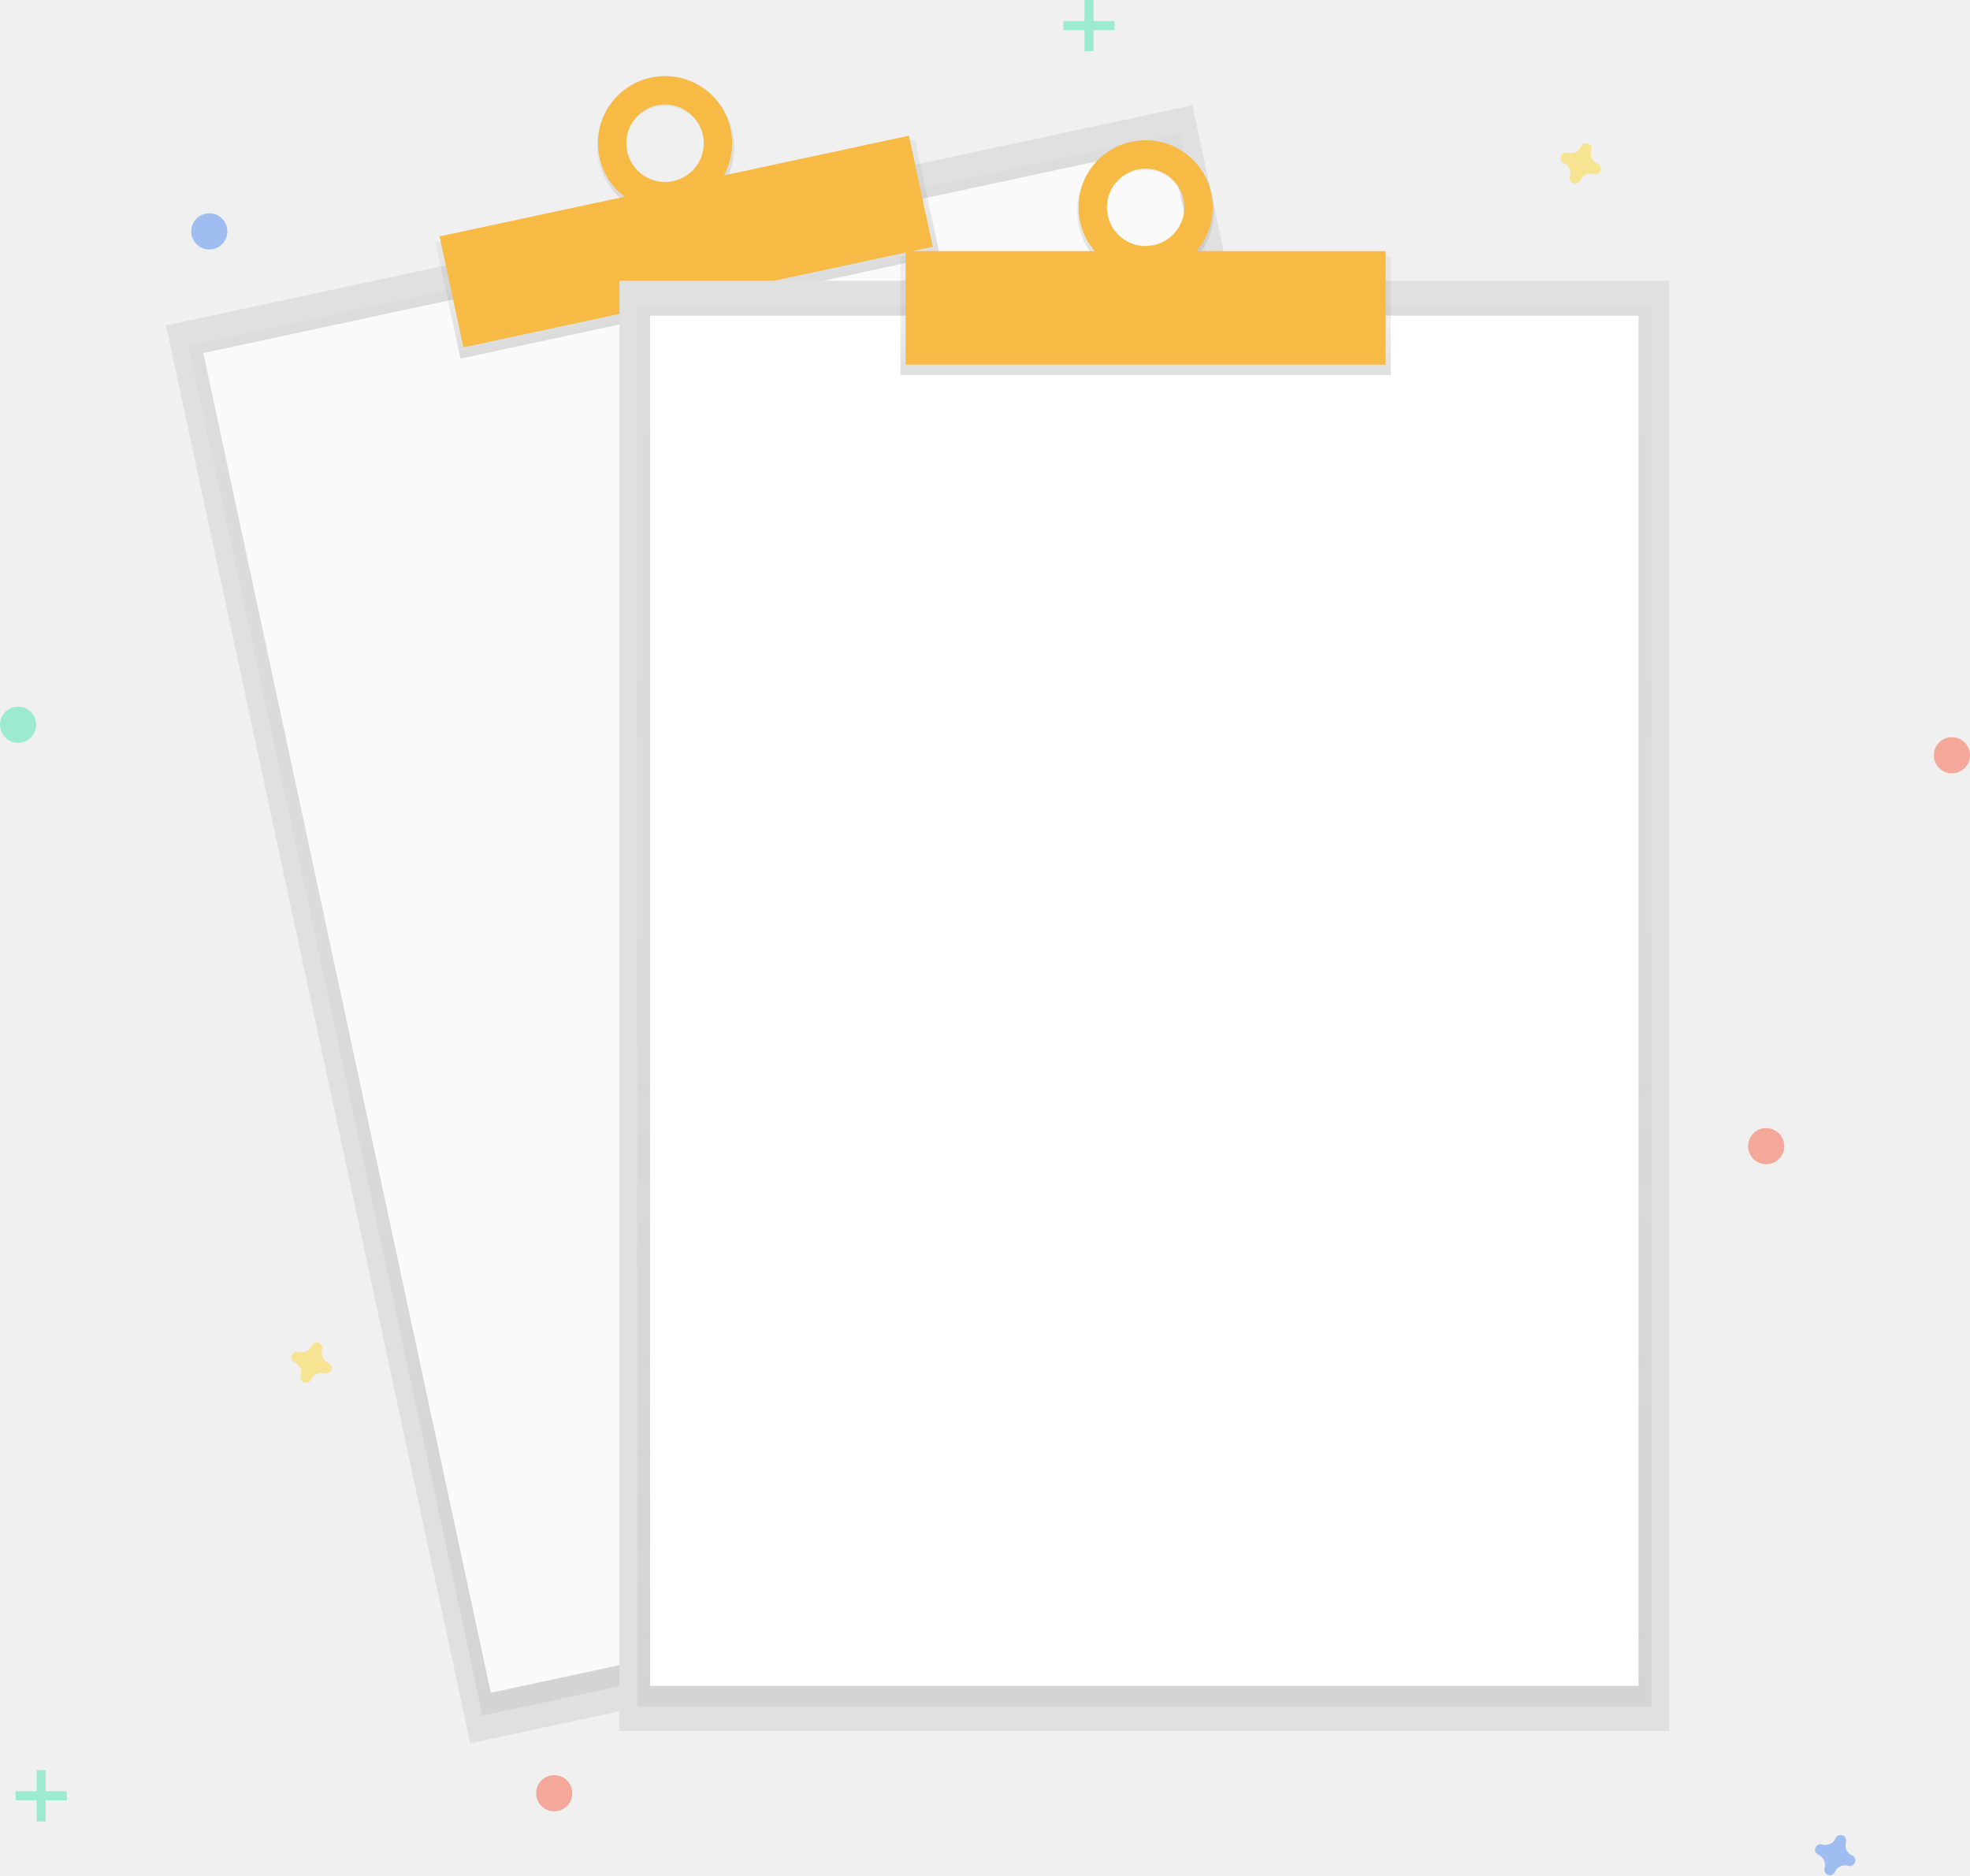
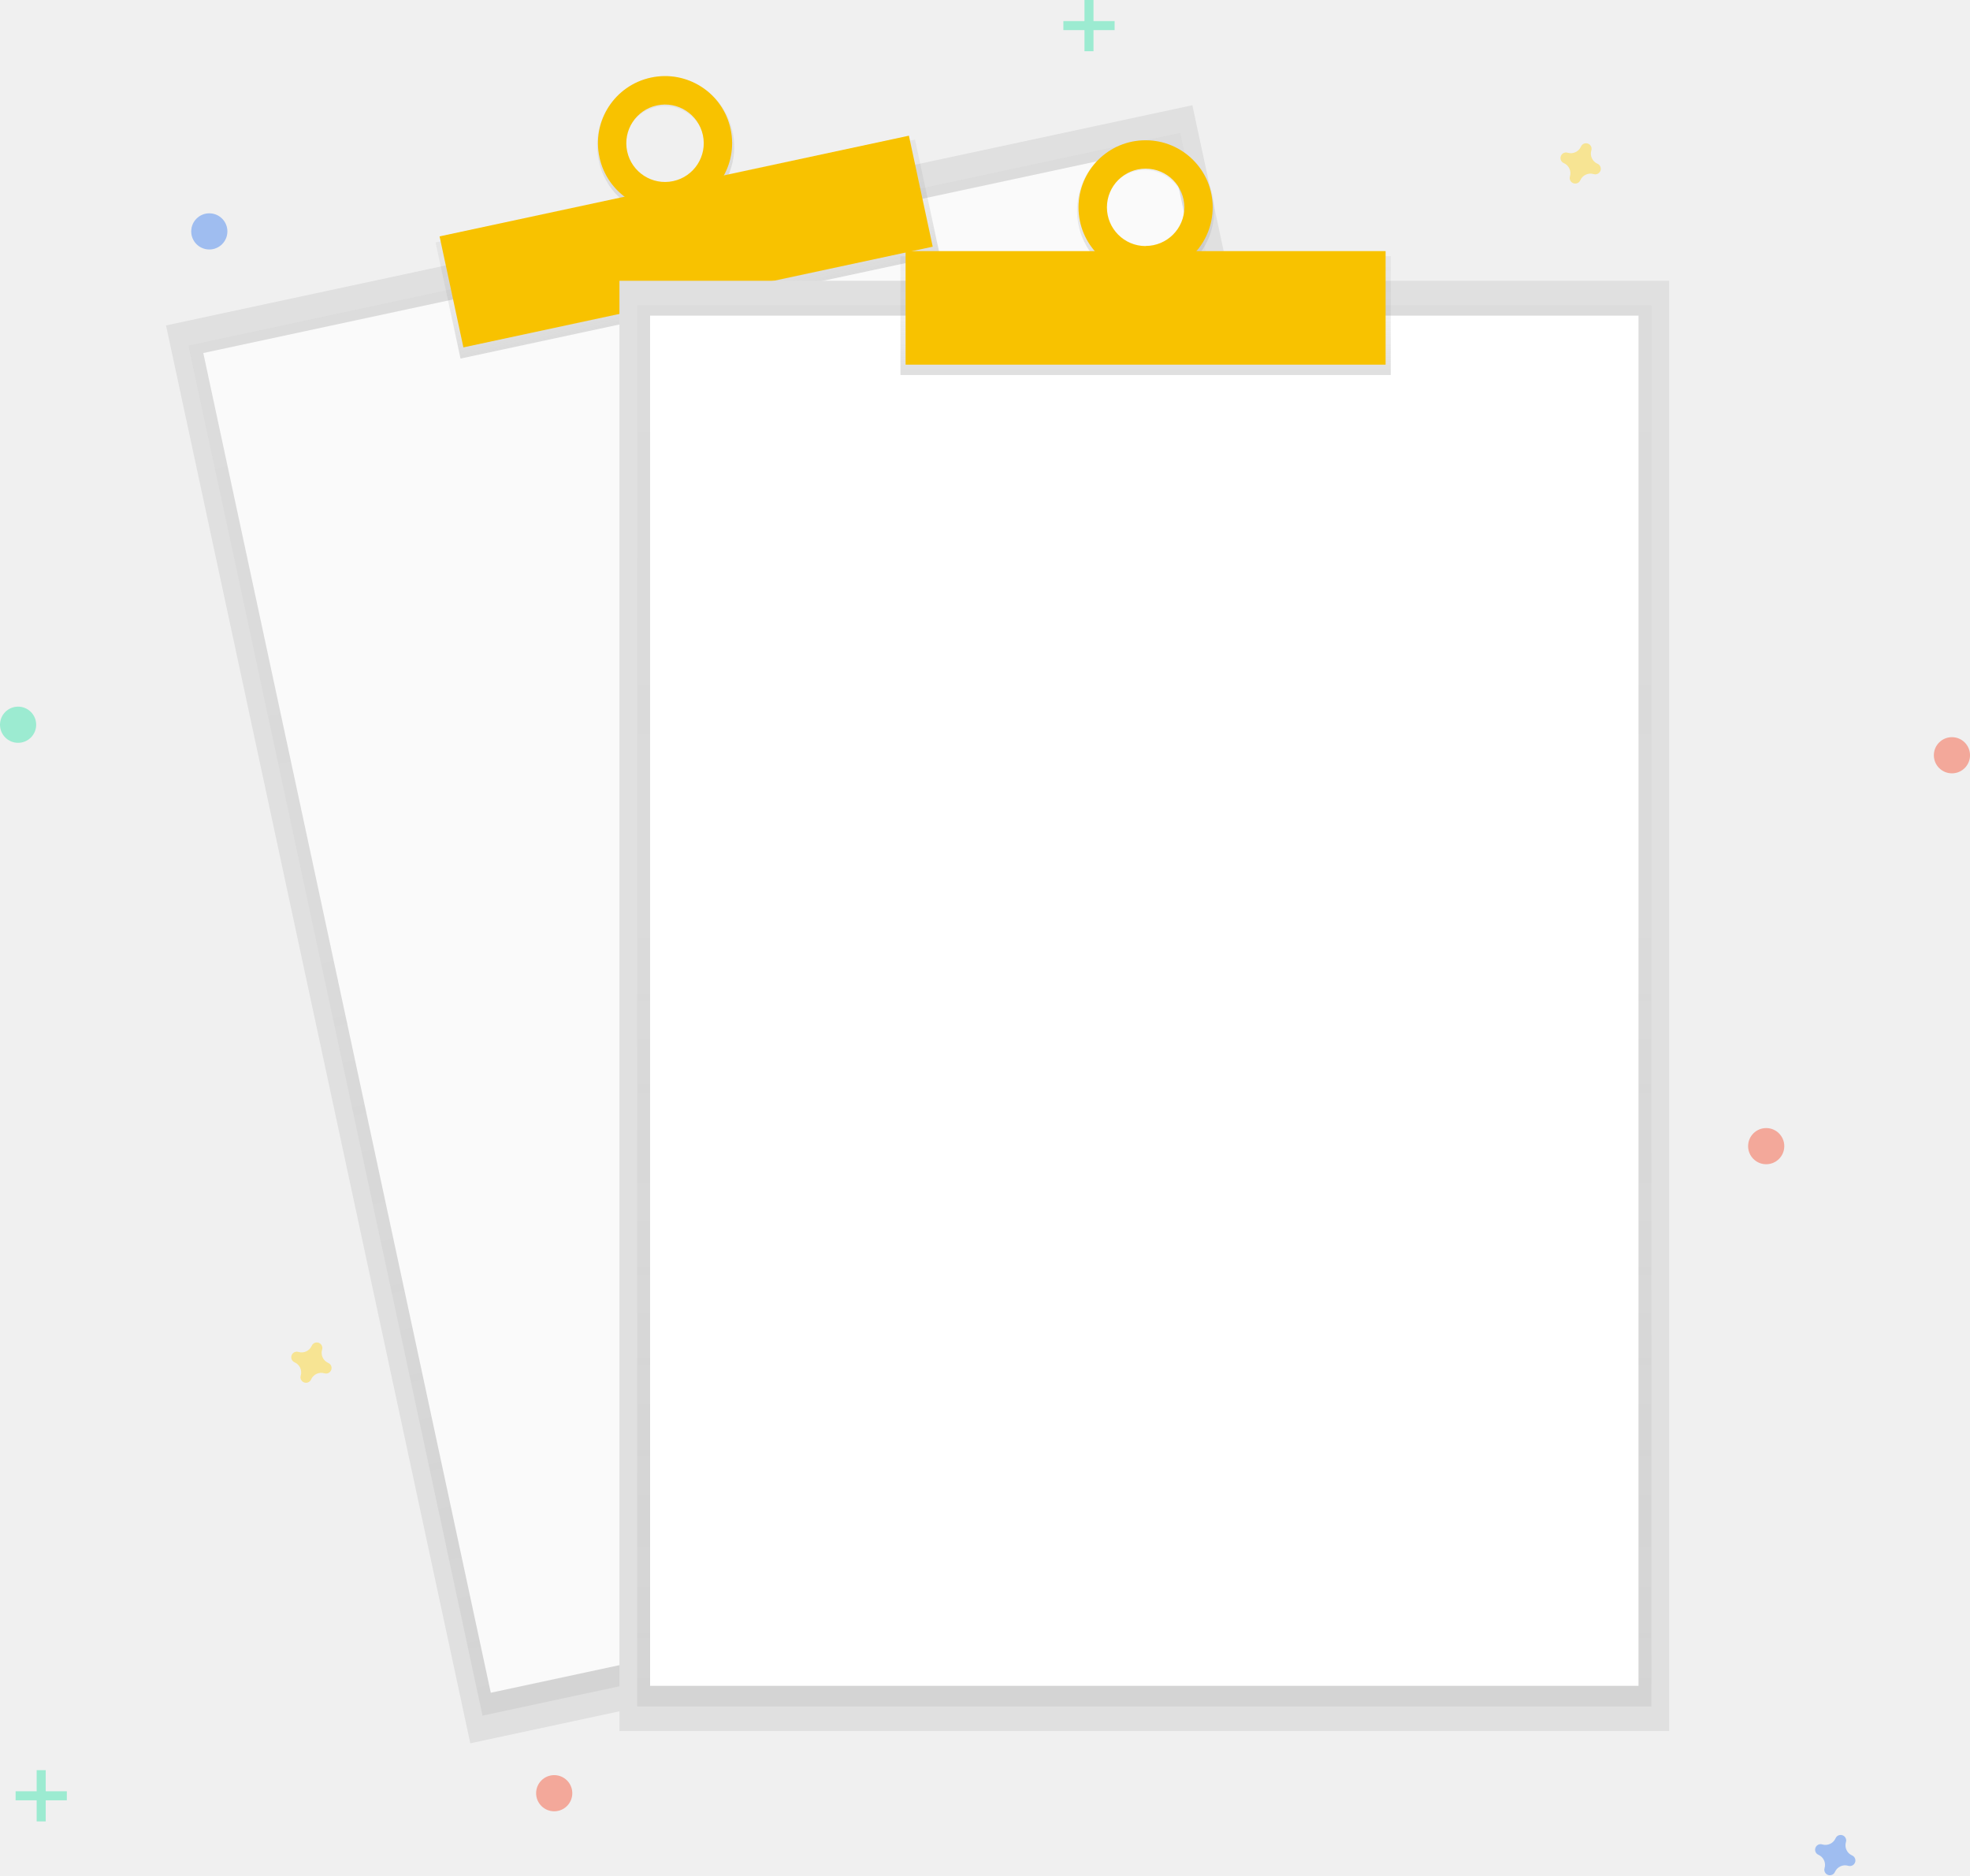
<svg xmlns="http://www.w3.org/2000/svg" xmlns:xlink="http://www.w3.org/1999/xlink" id="f20e0c25-d928-42cc-98d1-13cc230663ea" data-name="Layer 1" width="820.16" height="780.81" viewBox="0 0 820.16 780.81">
  <defs>
    <linearGradient id="07332201-7176-49c2-9908-6dc4a39c4716" x1="539.63" y1="734.6" x2="539.63" y2="151.19" gradientTransform="translate(-3.62 1.57)" gradientUnits="userSpaceOnUse">
      <stop offset="0" stop-color="gray" stop-opacity="0.25" />
      <stop offset="0.54" stop-color="gray" stop-opacity="0.12" />
      <stop offset="1" stop-color="gray" stop-opacity="0.1" />
    </linearGradient>
    <linearGradient id="0ee1ab3f-7ba2-4205-9d4a-9606ad702253" x1="540.17" y1="180.2" x2="540.17" y2="130.75" gradientTransform="translate(-63.92 7.85)" xlink:href="#07332201-7176-49c2-9908-6dc4a39c4716" />
    <linearGradient id="abca9755-bed1-4a97-b027-7f02ee3ffa09" x1="540.17" y1="140.86" x2="540.17" y2="82.43" gradientTransform="translate(-84.51 124.6) rotate(-12.11)" xlink:href="#07332201-7176-49c2-9908-6dc4a39c4716" />
    <linearGradient id="2632d424-e666-4ee4-9508-a494957e14ab" x1="476.4" y1="710.53" x2="476.4" y2="127.12" gradientTransform="matrix(1, 0, 0, 1, 0, 0)" xlink:href="#07332201-7176-49c2-9908-6dc4a39c4716" />
    <linearGradient id="97571ef7-1c83-4e06-b701-c2e47e77dca3" x1="476.94" y1="156.13" x2="476.94" y2="106.68" gradientTransform="matrix(1, 0, 0, 1, 0, 0)" xlink:href="#07332201-7176-49c2-9908-6dc4a39c4716" />
    <linearGradient id="7d32e13e-a0c7-49c4-af0e-066a2f8cb76e" x1="666.86" y1="176.39" x2="666.86" y2="117.95" gradientTransform="matrix(1, 0, 0, 1, 0, 0)" xlink:href="#07332201-7176-49c2-9908-6dc4a39c4716" />
  </defs>
  <rect x="317.5" y="142.55" width="437.02" height="603.82" transform="translate(-271.22 62.72) rotate(-12.11)" fill="#e0e0e0" />
  <g opacity="0.5">
    <rect x="324.89" y="152.76" width="422.25" height="583.41" transform="translate(-271.22 62.72) rotate(-12.11)" fill="url(#07332201-7176-49c2-9908-6dc4a39c4716)" />
  </g>
  <rect x="329.81" y="157.1" width="411.5" height="570.52" transform="translate(-270.79 62.58) rotate(-12.11)" fill="#fafafa" />
  <rect x="374.18" y="138.6" width="204.14" height="49.45" transform="translate(-213.58 43.93) rotate(-12.11)" fill="url(#0ee1ab3f-7ba2-4205-9d4a-9606ad702253)" />
  <path d="M460.93,91.9c-15.41,3.31-25.16,18.78-21.77,34.55s18.62,25.89,34,22.58,25.16-18.78,21.77-34.55S476.34,88.59,460.93,91.9ZM470.6,137A16.86,16.86,0,1,1,483.16,117,16.66,16.66,0,0,1,470.6,137Z" transform="translate(-189.92 -59.59)" fill="url(#abca9755-bed1-4a97-b027-7f02ee3ffa09)" />
-   <rect x="375.66" y="136.55" width="199.84" height="47.27" transform="translate(-212.94 43.72) rotate(-12.11)" fill="#f7ba44" />
-   <path d="M460.93,91.9a27.93,27.93,0,1,0,33.17,21.45A27.93,27.93,0,0,0,460.93,91.9ZM470.17,135a16.12,16.12,0,1,1,12.38-19.14A16.12,16.12,0,0,1,470.17,135Z" transform="translate(-189.92 -59.59)" fill="#f7ba44" />
+   <rect x="375.66" y="136.55" width="199.84" height="47.27" transform="translate(-212.94 43.72) rotate(-12.11)" fill="#f8c200" />
+   <path d="M460.93,91.9a27.93,27.93,0,1,0,33.17,21.45A27.93,27.93,0,0,0,460.93,91.9ZM470.17,135a16.12,16.12,0,1,1,12.38-19.14A16.12,16.12,0,0,1,470.17,135Z" transform="translate(-189.92 -59.59)" fill="#f8c200" />
  <rect x="257.89" y="116.91" width="437.02" height="603.82" fill="#e0e0e0" />
  <g opacity="0.5">
    <rect x="265.28" y="127.12" width="422.25" height="583.41" fill="url(#2632d424-e666-4ee4-9508-a494957e14ab)" />
  </g>
  <rect x="270.65" y="131.42" width="411.5" height="570.52" fill="#fff" />
  <rect x="374.87" y="106.68" width="204.14" height="49.45" fill="url(#97571ef7-1c83-4e06-b701-c2e47e77dca3)" />
  <path d="M666.86,118c-15.76,0-28.54,13.08-28.54,29.22s12.78,29.22,28.54,29.22,28.54-13.08,28.54-29.22S682.62,118,666.86,118Zm0,46.08a16.86,16.86,0,1,1,16.46-16.86A16.66,16.66,0,0,1,666.86,164Z" transform="translate(-189.92 -59.59)" fill="url(#7d32e13e-a0c7-49c4-af0e-066a2f8cb76e)" />
-   <rect x="377.02" y="104.56" width="199.84" height="47.27" fill="#f7ba44" />
-   <path d="M666.86,118a27.93,27.93,0,1,0,27.93,27.93A27.93,27.93,0,0,0,666.86,118Zm0,44.05A16.12,16.12,0,1,1,683,145.89,16.12,16.12,0,0,1,666.86,162Z" transform="translate(-189.92 -59.59)" fill="#f7ba44" />
+   <rect x="377.02" y="104.56" width="199.84" height="47.27" fill="#f8c200" />
+   <path d="M666.86,118a27.93,27.93,0,1,0,27.93,27.93A27.93,27.93,0,0,0,666.86,118Zm0,44.05A16.12,16.12,0,1,1,683,145.89,16.12,16.12,0,0,1,666.86,162Z" transform="translate(-189.92 -59.59)" fill="#f8c200" />
  <g opacity="0.5">
    <rect x="15.27" y="737.05" width="3.76" height="21.33" fill="#47e6b1" />
    <rect x="205.19" y="796.65" width="3.76" height="21.33" transform="translate(824.47 540.65) rotate(90)" fill="#47e6b1" />
  </g>
  <g opacity="0.5">
    <rect x="451.49" width="3.76" height="21.33" fill="#47e6b1" />
    <rect x="641.4" y="59.59" width="3.76" height="21.33" transform="translate(523.63 -632.62) rotate(90)" fill="#47e6b1" />
  </g>
  <path d="M961,832.15a4.61,4.61,0,0,1-2.57-5.57,2.22,2.22,0,0,0,.1-.51h0a2.31,2.31,0,0,0-4.15-1.53h0a2.22,2.22,0,0,0-.26.45,4.61,4.61,0,0,1-5.57,2.57,2.22,2.22,0,0,0-.51-.1h0a2.31,2.31,0,0,0-1.53,4.15h0a2.22,2.22,0,0,0,.45.26,4.61,4.61,0,0,1,2.57,5.57,2.22,2.22,0,0,0-.1.51h0a2.31,2.31,0,0,0,4.15,1.53h0a2.22,2.22,0,0,0,.26-.45,4.61,4.61,0,0,1,5.57-2.57,2.22,2.22,0,0,0,.51.1h0a2.31,2.31,0,0,0,1.53-4.15h0A2.22,2.22,0,0,0,961,832.15Z" transform="translate(-189.92 -59.59)" fill="#4d8af0" opacity="0.5" />
  <path d="M326.59,627.09a4.61,4.61,0,0,1-2.57-5.57,2.22,2.22,0,0,0,.1-.51h0a2.31,2.31,0,0,0-4.15-1.53h0a2.22,2.22,0,0,0-.26.45,4.61,4.61,0,0,1-5.57,2.57,2.22,2.22,0,0,0-.51-.1h0a2.31,2.31,0,0,0-1.53,4.15h0a2.22,2.22,0,0,0,.45.26,4.61,4.61,0,0,1,2.57,5.57,2.22,2.22,0,0,0-.1.51h0a2.31,2.31,0,0,0,4.15,1.53h0a2.22,2.22,0,0,0,.26-.45A4.61,4.61,0,0,1,325,631.4a2.22,2.22,0,0,0,.51.1h0a2.31,2.31,0,0,0,1.53-4.15h0A2.22,2.22,0,0,0,326.59,627.09Z" transform="translate(-189.92 -59.59)" fill="#fdd835" opacity="0.5" />
  <path d="M855,127.77a4.61,4.61,0,0,1-2.57-5.57,2.22,2.22,0,0,0,.1-.51h0a2.31,2.31,0,0,0-4.15-1.53h0a2.22,2.22,0,0,0-.26.45,4.61,4.61,0,0,1-5.57,2.57,2.22,2.22,0,0,0-.51-.1h0a2.31,2.31,0,0,0-1.53,4.15h0a2.22,2.22,0,0,0,.45.26,4.61,4.61,0,0,1,2.57,5.57,2.22,2.22,0,0,0-.1.51h0a2.31,2.31,0,0,0,4.15,1.53h0a2.22,2.22,0,0,0,.26-.45,4.61,4.61,0,0,1,5.57-2.57,2.22,2.22,0,0,0,.51.1h0a2.31,2.31,0,0,0,1.53-4.15h0A2.22,2.22,0,0,0,855,127.77Z" transform="translate(-189.92 -59.59)" fill="#fdd835" opacity="0.5" />
  <circle cx="812.64" cy="314.47" r="7.53" fill="#f55f44" opacity="0.5" />
  <circle cx="230.73" cy="746.65" r="7.53" fill="#f55f44" opacity="0.5" />
  <circle cx="735.31" cy="477.23" r="7.53" fill="#f55f44" opacity="0.5" />
  <circle cx="87.14" cy="96.35" r="7.53" fill="#4d8af0" opacity="0.5" />
  <circle cx="7.53" cy="301.76" r="7.53" fill="#47e6b1" opacity="0.5" />
</svg>
